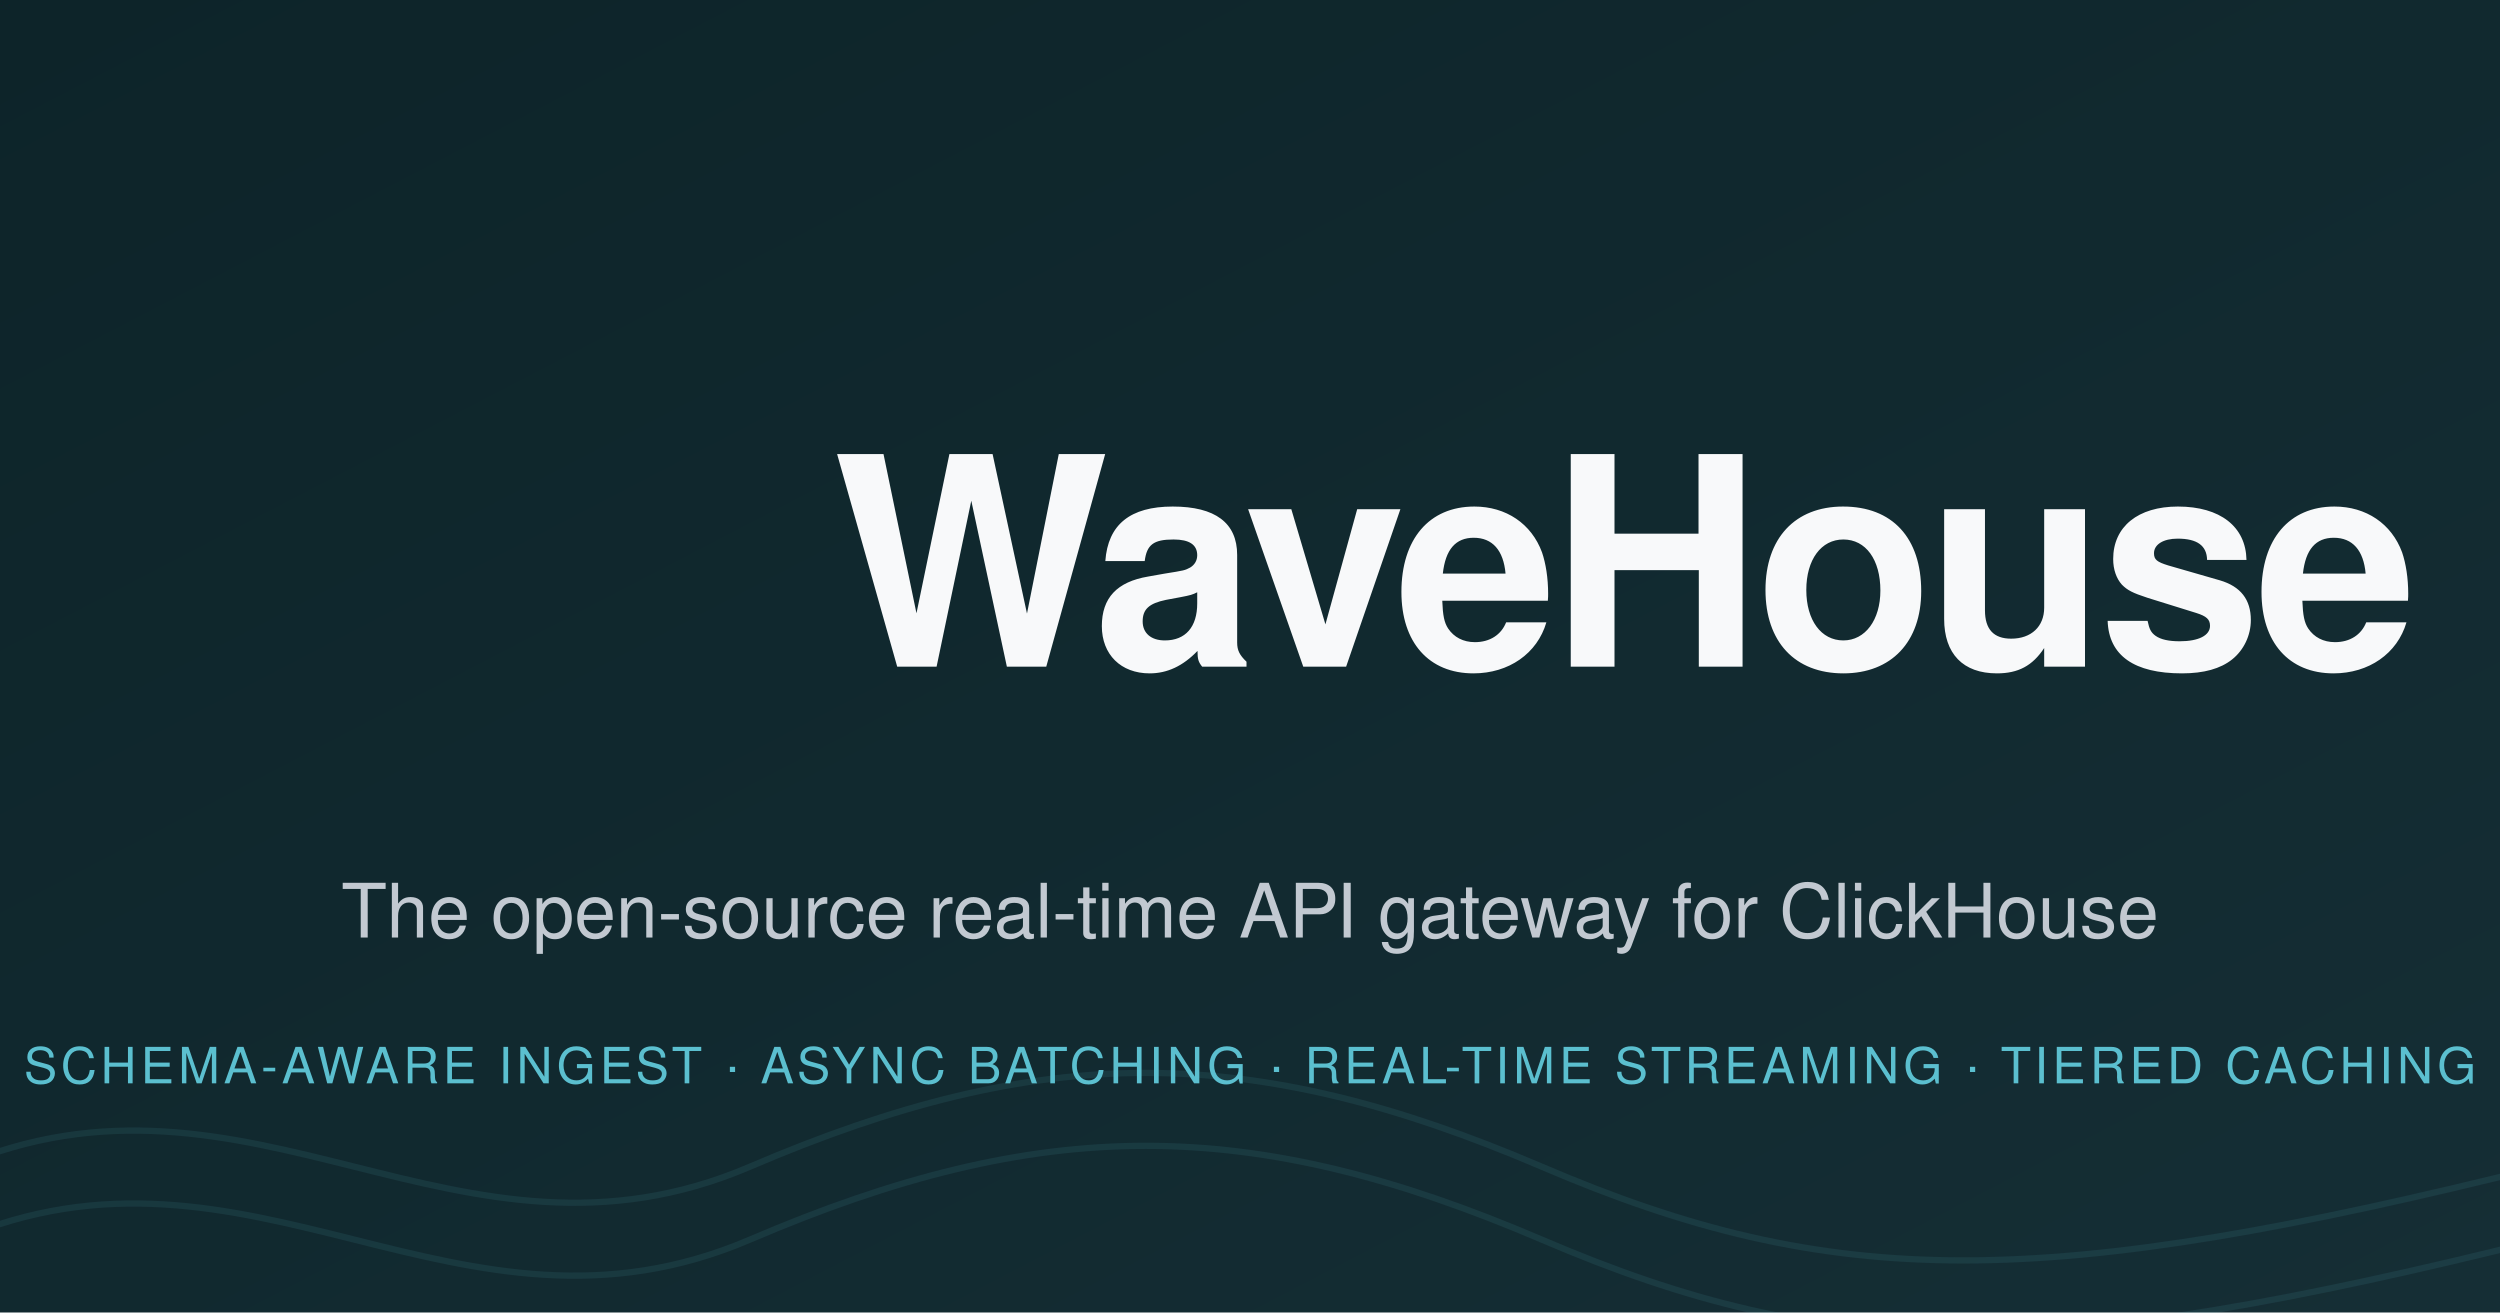
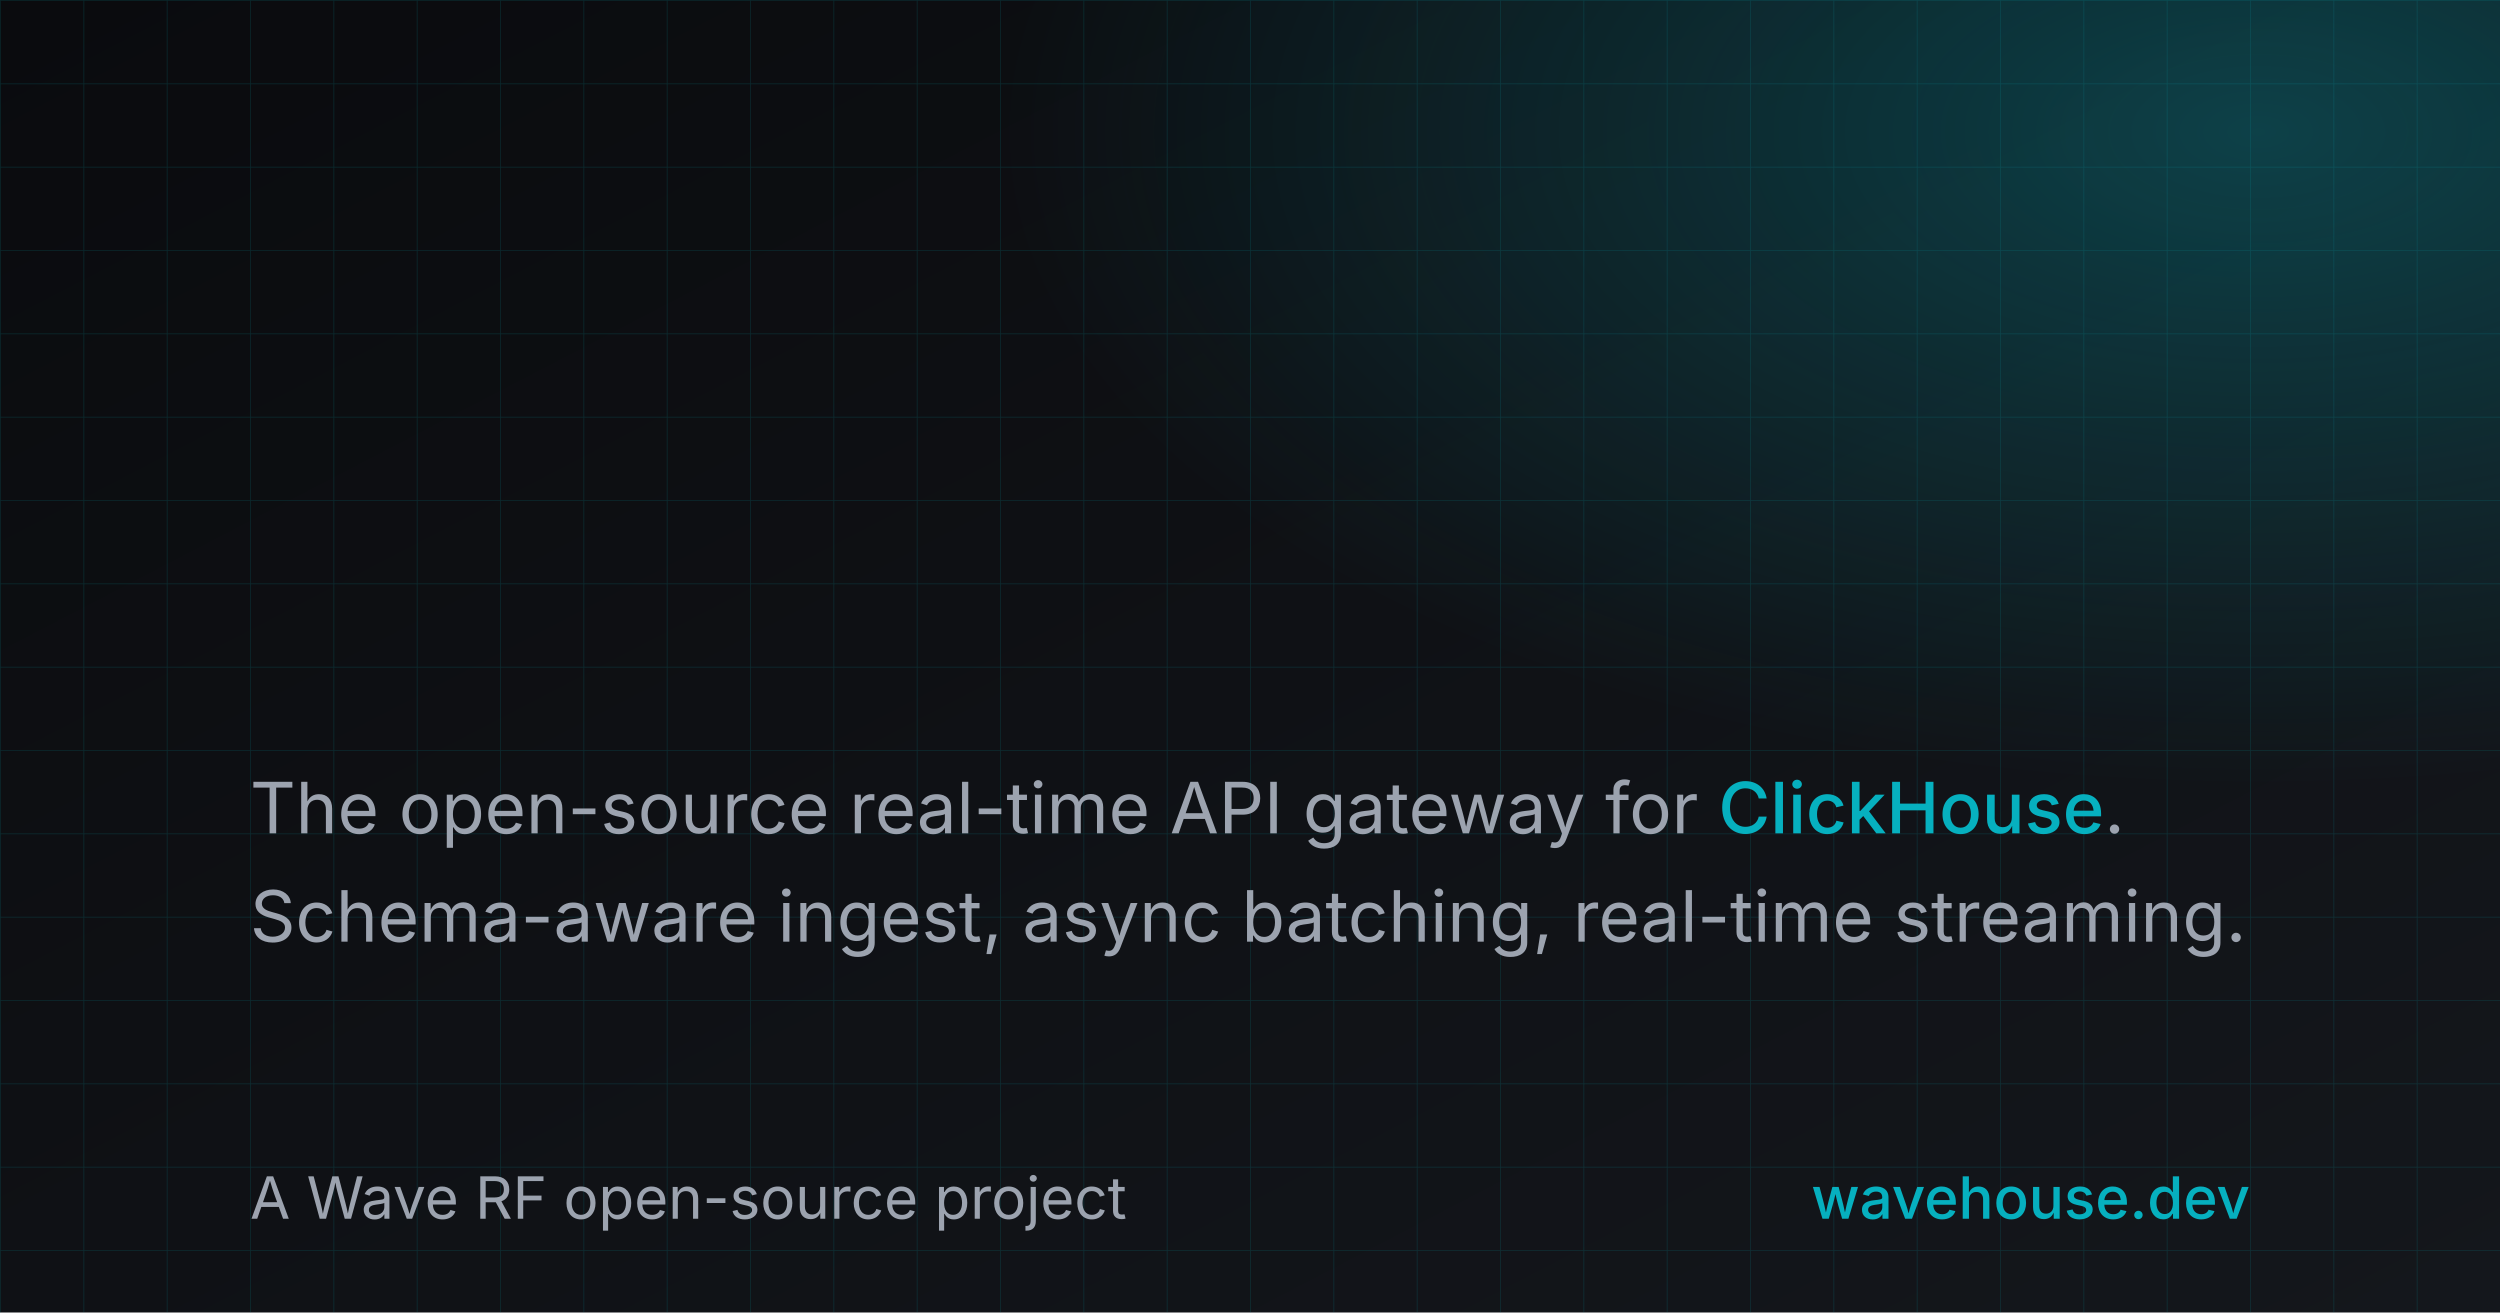
<svg xmlns="http://www.w3.org/2000/svg" viewBox="0 0 1200 630">
  <defs>
    <linearGradient id="bg" x1="0" y1="0" x2="1" y2="1">
-       <stop offset="0" stop-color="#0d2429" />
-       <stop offset="1" stop-color="#152e35" />
+       <stop offset="0" stop-color="#0A0B0E" />
+       <stop offset="1" stop-color="#14171C" />
    </linearGradient>
+     <radialGradient id="glow" cx="0.9" cy="0.1" r="0.5">
+       <stop offset="0" stop-color="#06B0BF" stop-opacity="0.30" />
+       <stop offset="1" stop-color="#06B0BF" stop-opacity="0" />
+     </radialGradient>
+     <pattern id="grid" width="40" height="40" patternUnits="userSpaceOnUse">
+       <path d="M 40 0 L 0 0 0 40" fill="none" stroke="#06B0BF" stroke-width="0.75" stroke-opacity="0.16" />
+     </pattern>
  </defs>
  <rect width="1200" height="630" fill="url(#bg)" />
-   <g fill="none" stroke="#5bbfcf" stroke-width="3" stroke-linecap="round" opacity="0.10">
-     <path d="M-20 560 C 120 500, 220 620, 360 560 S 600 500, 740 560 S 980 620, 1220 560" />
-     <path d="M-20 595 C 120 535, 220 655, 360 595 S 600 535, 740 595 S 980 655, 1220 595" />
+   <rect width="1200" height="630" fill="url(#grid)" />
+   <rect width="1200" height="630" fill="url(#glow)" />
+   <g transform="translate(115 135) scale(1.85)">
+     __LOCKUP_GROUP__
  </g>
-   <g transform="translate(220 190) scale(2.5)">
-     __MARK_GROUP__
-   </g>
-   <text x="400" y="320" font-family="Helvetica Neue, Helvetica, Arial, sans-serif" font-size="140" font-weight="700" fill="#f8f9fa" letter-spacing="-3">WaveHouse</text>
-   <text x="600" y="450" font-family="Helvetica Neue, Helvetica, Arial, sans-serif" font-size="36" font-weight="400" fill="#c2c9d1" text-anchor="middle">
-     The open-source real-time API gateway for ClickHouse
+   <text x="120" y="400" font-family="Inter, Helvetica Neue, Helvetica, Arial, sans-serif" font-size="34" font-weight="400" fill="#9CA3AF">
+     <tspan x="120" dy="0">The open-source real-time API gateway for <tspan fill="#06B0BF" font-weight="500">ClickHouse</tspan>.</tspan>
+     <tspan x="120" dy="52">Schema-aware ingest, async batching, real-time streaming.</tspan>
  </text>
-   <text x="600" y="520" font-family="Helvetica Neue, Helvetica, Arial, sans-serif" font-size="24" font-weight="500" fill="#5bbfcf" text-anchor="middle" letter-spacing="2">
-     SCHEMA-AWARE INGEST  ·  ASYNC BATCHING  ·  REAL-TIME STREAMING  ·  TIERED CACHING
-   </text>
+   <text x="120" y="585" font-family="Inter, Helvetica Neue, Helvetica, Arial, sans-serif" font-size="28" font-weight="400" fill="#9CA3AF">A Wave RF open-source project</text>
+   <text x="1080" y="585" font-family="Inter, Helvetica Neue, Helvetica, Arial, sans-serif" font-size="28" font-weight="500" fill="#06B0BF" text-anchor="end">wavehouse.dev</text>
</svg>
